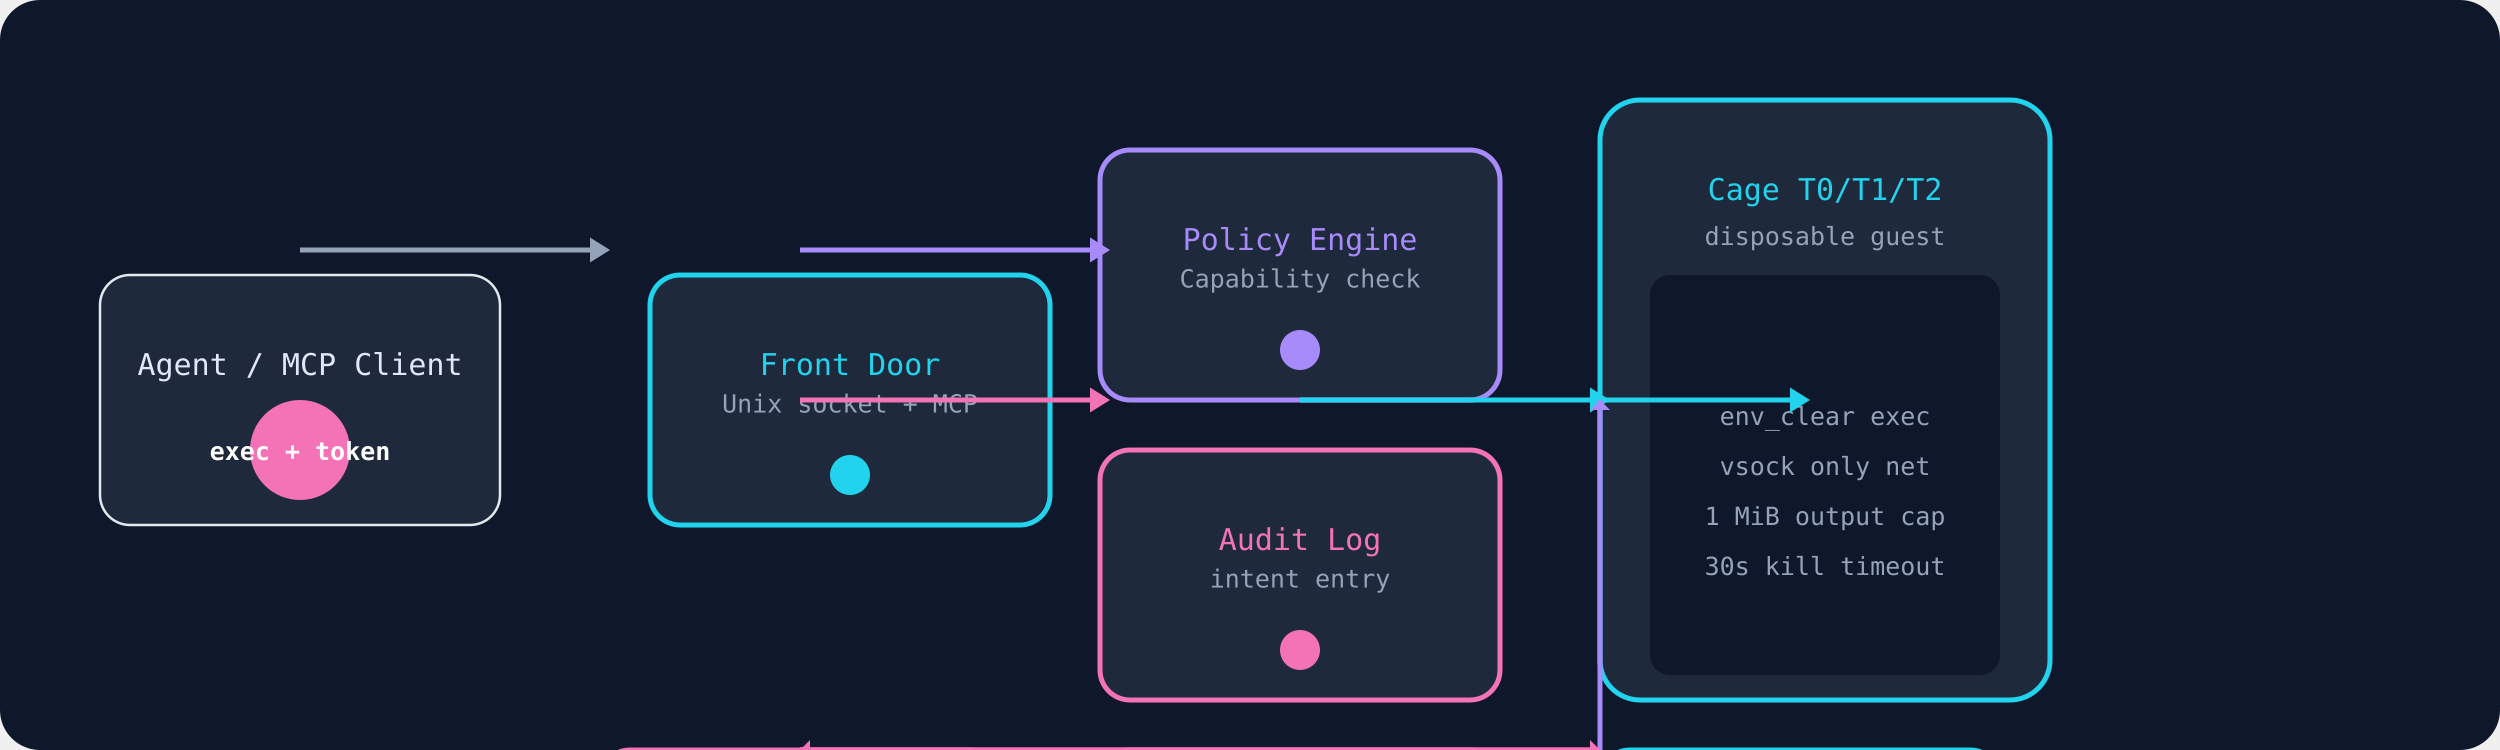
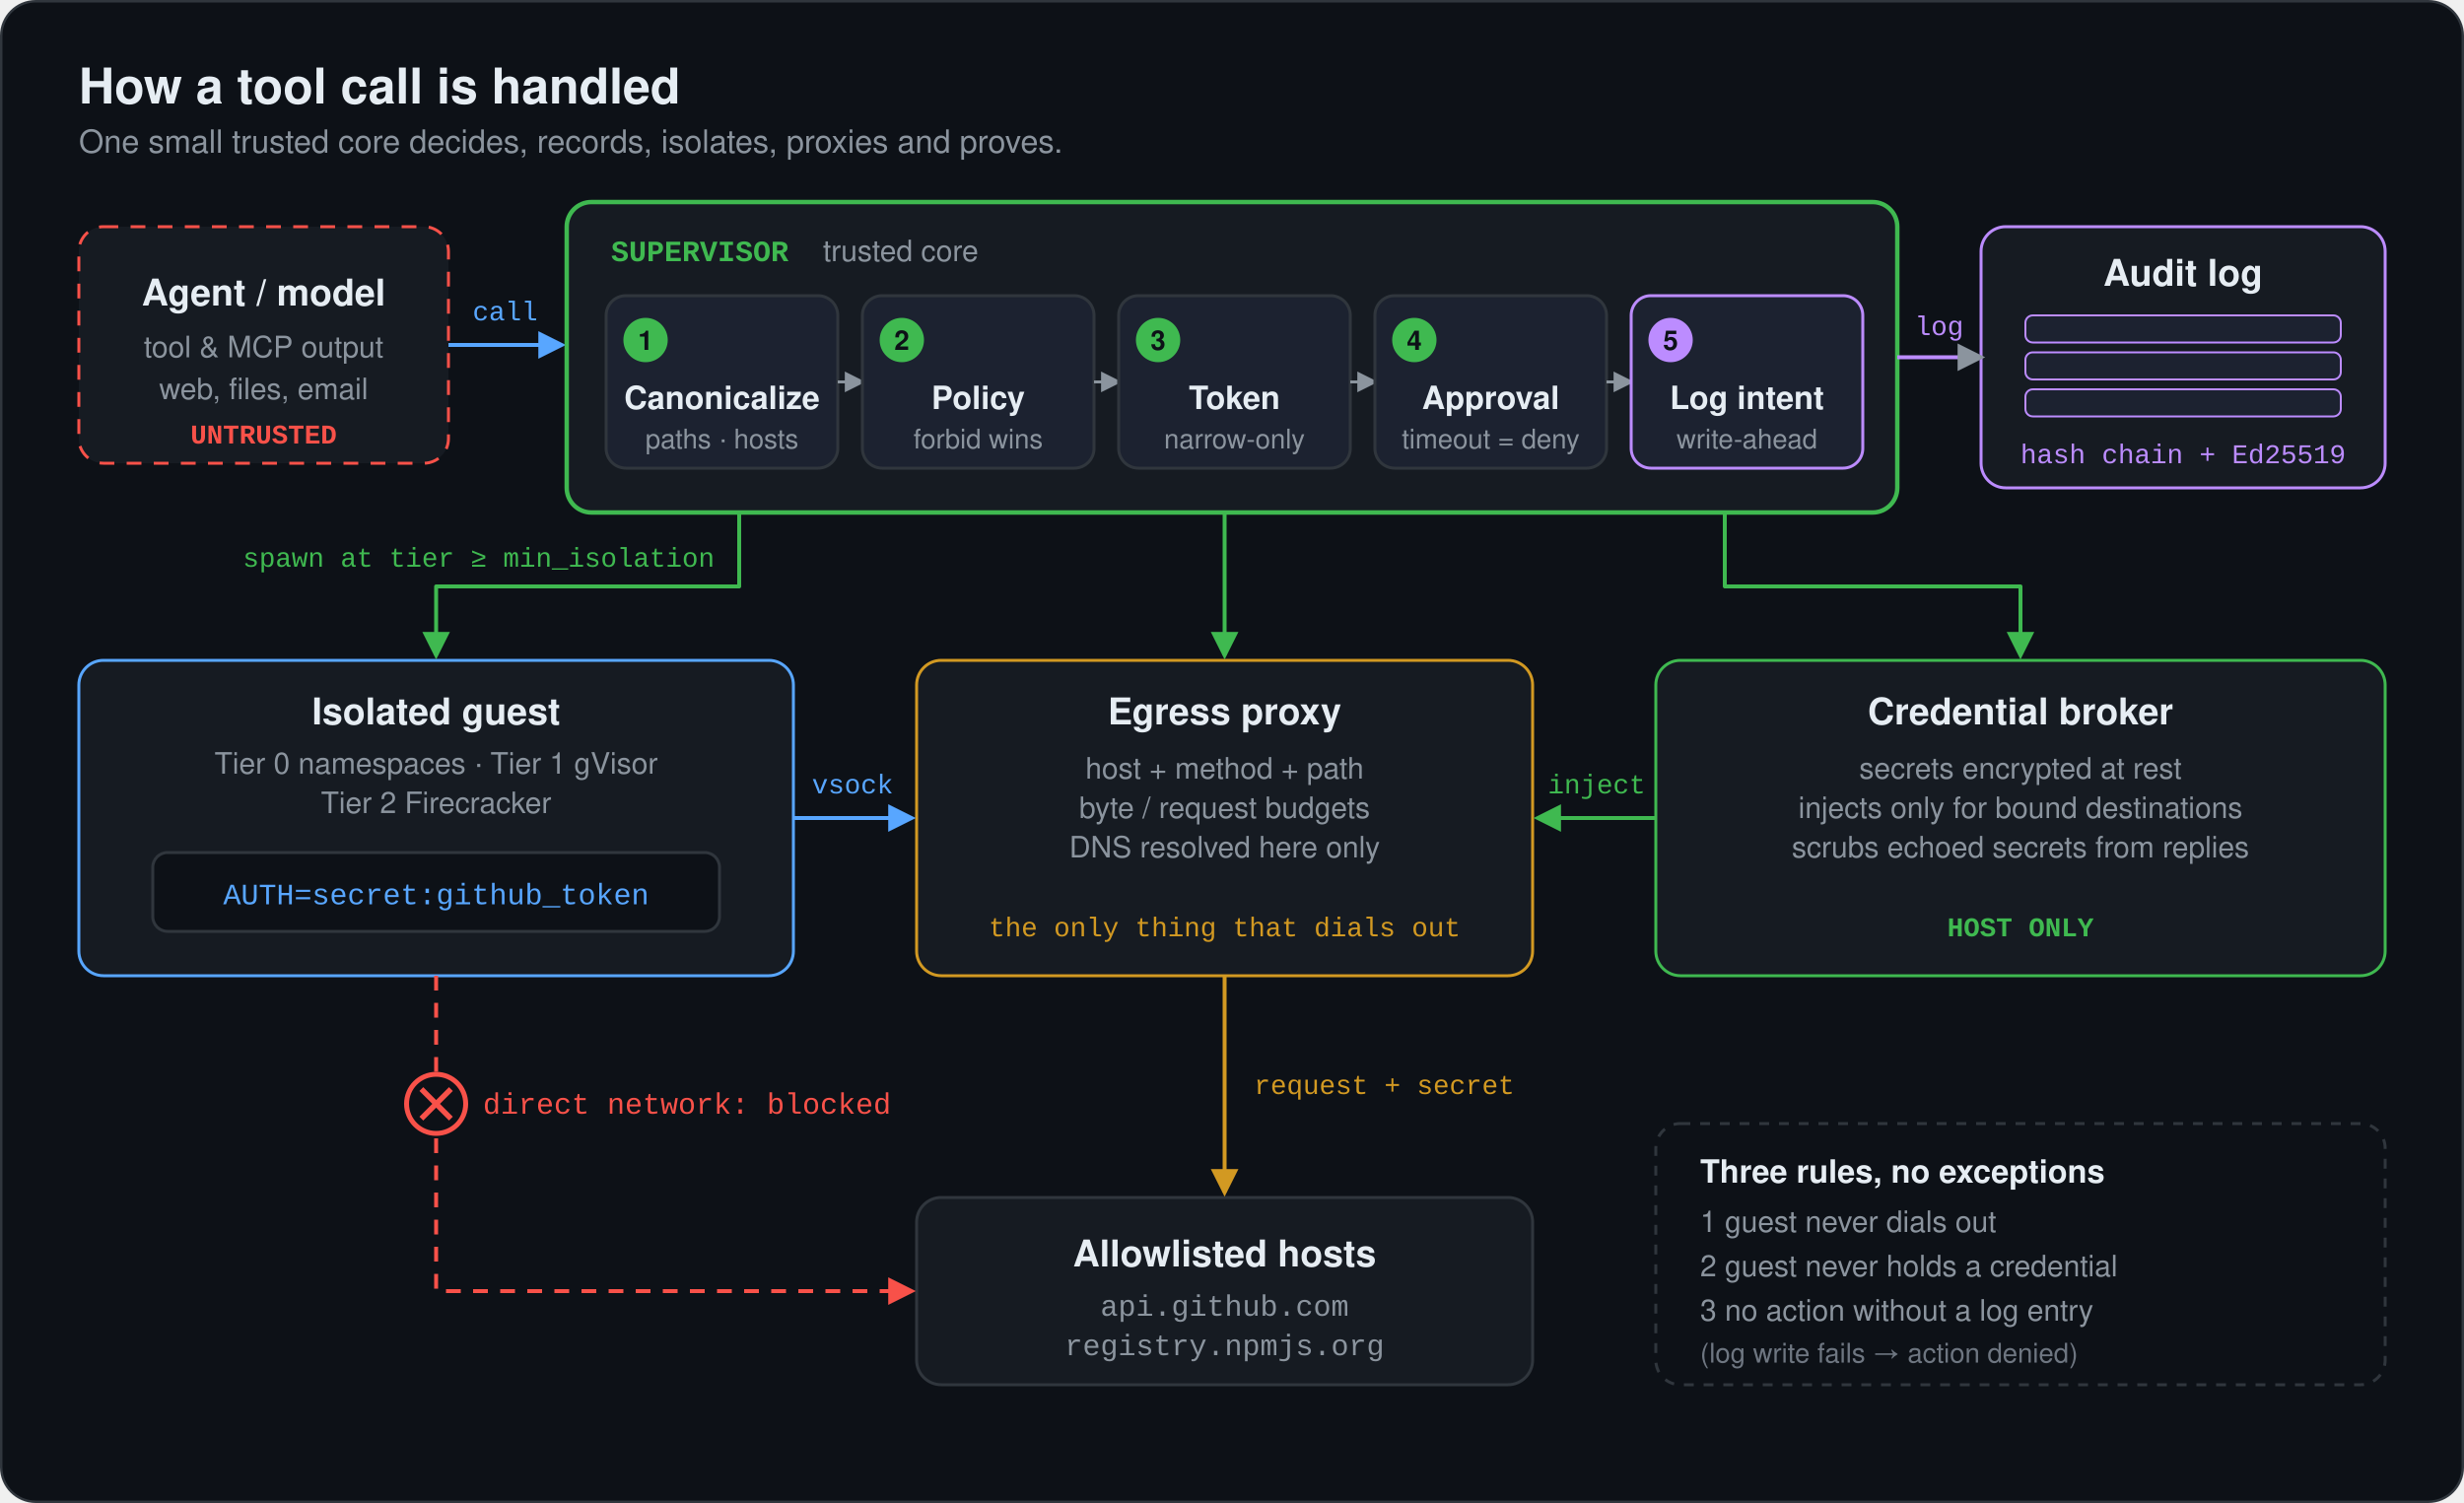
- <svg xmlns="http://www.w3.org/2000/svg" width="1000" height="300" viewBox="0 0 1000 300" role="img" aria-label="how it works">
-   <rect width="1000" height="300" fill="#0f172a" rx="16" />
+ <svg xmlns="http://www.w3.org/2000/svg" viewBox="0 0 1000 610" width="1000" height="610" role="img" aria-labelledby="t d">
+   <style>
+   .sans{font-family:-apple-system,BlinkMacSystemFont,'Segoe UI',Helvetica,Arial,sans-serif}
+   .mono{font-family:ui-monospace,SFMono-Regular,Menlo,Consolas,'Liberation Mono',monospace}
+   .t{fill:#e6edf3} .m{fill:#8b949e} .d{fill:#6e7681}
+   .g{fill:#3fb950} .b{fill:#58a6ff} .r{fill:#f85149} .a{fill:#d29922} .p{fill:#bc8cff}
+   .h1{font-size:20px;font-weight:700} .h2{font-size:15px;font-weight:700}
+   .s{font-size:12px} .xs{font-size:11px} .n{font-size:13px}
+   .bold{font-weight:700}
+ </style>
  <defs>
-     <marker id="arrowhead" markerWidth="10" markerHeight="7" refX="9" refY="3.5" orient="auto">
-       <polygon points="0 0, 10 3.5, 0 7" fill="#94a3b8" />
+     <marker id="ag" viewBox="0 0 10 10" refX="8.5" refY="5" markerWidth="7" markerHeight="7" orient="auto-start-reverse">
+       <path d="M0 0L10 5L0 10z" fill="#3fb950" />
    </marker>
+     <marker id="ab" viewBox="0 0 10 10" refX="8.5" refY="5" markerWidth="7" markerHeight="7" orient="auto-start-reverse">
+       <path d="M0 0L10 5L0 10z" fill="#58a6ff" />
+     </marker>
+     <marker id="am" viewBox="0 0 10 10" refX="8.5" refY="5" markerWidth="7" markerHeight="7" orient="auto-start-reverse">
+       <path d="M0 0L10 5L0 10z" fill="#8b949e" />
+     </marker>
+     <marker id="ar" viewBox="0 0 10 10" refX="8.5" refY="5" markerWidth="7" markerHeight="7" orient="auto-start-reverse">
+       <path d="M0 0L10 5L0 10z" fill="#f85149" />
+     </marker>
+     <marker id="aa" viewBox="0 0 10 10" refX="8.5" refY="5" markerWidth="7" markerHeight="7" orient="auto-start-reverse">
+       <path d="M0 0L10 5L0 10z" fill="#d29922" />
+     </marker>
+     <linearGradient id="hero" x1="0" y1="0" x2="1" y2="1">
+       <stop offset="0" stop-color="#0d1117" />
+       <stop offset="1" stop-color="#13202e" />
+     </linearGradient>
  </defs>
-   <g transform="translate(40, 110)">
-     <rect x="0" y="0" width="160" height="100" rx="12" fill="#1e293b" stroke="#e2e8f0" stroke-width="1" />
-     <text x="80" y="40" text-anchor="middle" font-family="monospace" font-size="12" fill="#e2e8f8">Agent / MCP Client</text>
-     <circle cx="80" cy="70" r="20" fill="#f472b6" />
-     <text x="80" y="74" text-anchor="middle" font-family="monospace" font-size="10" fill="#ffffff" font-weight="bold">exec + token</text>
-   </g>
-   <g transform="translate(260, 110)">
-     <rect x="0" y="0" width="160" height="100" rx="12" fill="#1e293b" stroke="#22d3ee" stroke-width="2" />
-     <text x="80" y="40" text-anchor="middle" font-family="monospace" font-size="12" fill="#22d3ee">Front Door</text>
-     <text x="80" y="55" text-anchor="middle" font-family="monospace" font-size="10" fill="#94a3b8">Unix socket + MCP</text>
-     <circle cx="80" cy="80" r="8" fill="#22d3ee" />
-   </g>
-   <g transform="translate(440, 60)">
-     <rect x="0" y="0" width="160" height="100" rx="12" fill="#1e293b" stroke="#a78bfa" stroke-width="2" />
-     <text x="80" y="40" text-anchor="middle" font-family="monospace" font-size="12" fill="#a78bfa">Policy Engine</text>
-     <text x="80" y="55" text-anchor="middle" font-family="monospace" font-size="10" fill="#94a3b8">Capability check</text>
-     <circle cx="80" cy="80" r="8" fill="#a78bfa" />
-   </g>
-   <g transform="translate(440, 180)">
-     <rect x="0" y="0" width="160" height="100" rx="12" fill="#1e293b" stroke="#f472b6" stroke-width="2" />
-     <text x="80" y="40" text-anchor="middle" font-family="monospace" font-size="12" fill="#f472b6">Audit Log</text>
-     <text x="80" y="55" text-anchor="middle" font-family="monospace" font-size="10" fill="#94a3b8">intent entry</text>
-     <circle cx="80" cy="80" r="8" fill="#f472b6" />
-   </g>
-   <g transform="translate(640, 40)">
-     <rect x="0" y="0" width="180" height="240" rx="16" fill="#1e293b" stroke="#22d3ee" stroke-width="2" />
-     <text x="90" y="40" text-anchor="middle" font-family="monospace" font-size="12" fill="#22d3ee">Cage T0/T1/T2</text>
-     <text x="90" y="58" text-anchor="middle" font-family="monospace" font-size="10" fill="#94a3b8">disposable guest</text>
-     <rect x="20" y="70" width="140" height="160" rx="8" fill="#0f172a" />
-     <text x="90" y="130" text-anchor="middle" font-family="monospace" font-size="10" fill="#94a3b8">env_clear exec</text>
-     <text x="90" y="150" text-anchor="middle" font-family="monospace" font-size="10" fill="#94a3b8">vsock only net</text>
-     <text x="90" y="170" text-anchor="middle" font-family="monospace" font-size="10" fill="#94a3b8">1 MiB output cap</text>
-     <text x="90" y="190" text-anchor="middle" font-family="monospace" font-size="10" fill="#94a3b8">30s kill timeout</text>
-   </g>
-   <g transform="translate(640, 300)">
-     <rect x="0" y="0" width="160" height="100" rx="12" fill="#1e293b" stroke="#22d3ee" stroke-width="2" />
-     <text x="80" y="40" text-anchor="middle" font-family="monospace" font-size="12" fill="#22d3ee">Egress Proxy</text>
-     <text x="80" y="55" text-anchor="middle" font-family="monospace" font-size="10" fill="#94a3b8">DNS + method + path</text>
-     <circle cx="80" cy="80" r="8" fill="#22d3ee" />
-   </g>
-   <g transform="translate(440, 300)">
-     <rect x="0" y="0" width="160" height="100" rx="12" fill="#1e293b" stroke="#a78bfa" stroke-width="2" />
-     <text x="80" y="40" text-anchor="middle" font-family="monospace" font-size="12" fill="#a78bfa">Credential Broker</text>
-     <text x="80" y="55" text-anchor="middle" font-family="monospace" font-size="10" fill="#94a3b8">injects at proxy</text>
-     <circle cx="80" cy="80" r="8" fill="#a78bfa" />
-   </g>
-   <g transform="translate(240, 300)">
-     <rect x="0" y="0" width="160" height="100" rx="12" fill="#1e293b" stroke="#f472b6" stroke-width="2" />
-     <text x="80" y="40" text-anchor="middle" font-family="monospace" font-size="12" fill="#f472b6">Audit Log</text>
-     <text x="80" y="55" text-anchor="middle" font-family="monospace" font-size="10" fill="#94a3b8">outcome entry</text>
-     <circle cx="80" cy="80" r="8" fill="#f472b6" />
-   </g>
-   <line x1="120" y1="100" x2="240" y2="100" stroke="#94a3b8" stroke-width="2" />
-   <polygon points="236,95 244,100 236,105" fill="#94a3b8" />
-   <line x1="320" y1="100" x2="440" y2="100" stroke="#a78bfa" stroke-width="2" />
-   <polygon points="436,95 444,100 436,105" fill="#a78bfa" />
-   <line x1="320" y1="160" x2="440" y2="160" stroke="#f472b6" stroke-width="2" />
-   <polygon points="436,155 444,160 436,165" fill="#f472b6" />
-   <line x1="520" y1="160" x2="640" y2="160" stroke="#22d3ee" stroke-width="2" />
-   <polygon points="636,155 644,160 636,165" fill="#22d3ee" />
-   <line x1="640" y1="160" x2="720" y2="160" stroke="#22d3ee" stroke-width="2" />
-   <polygon points="716,155 724,160 716,165" fill="#22d3ee" />
-   <line x1="640" y1="300" x2="640" y2="160" stroke="#a78bfa" stroke-width="2" />
-   <polygon points="636,164 640,160 644,164" fill="#a78bfa" />
-   <line x1="320" y1="300" x2="640" y2="300" stroke="#f472b6" stroke-width="2" />
-   <polygon points="636,296 640,300 636,304" fill="#f472b6" />
-   <line x1="640" y1="300" x2="320" y2="300" stroke="#f472b6" stroke-width="2" />
-   <polygon points="324,304 320,300 324,296" fill="#f472b6" />
+   <rect x="0.5" y="0.5" width="999" height="609" rx="14" fill="#0d1117" stroke="#30363d" />
+   <text x="32" y="42" class="t h1 sans" text-anchor="start">How a tool call is handled</text>
+   <text x="32" y="62" class="m n sans" text-anchor="start">One small trusted core decides, records, isolates, proxies and proves.</text>
+   <rect x="32" y="92" width="150" height="96" rx="10" fill="#161b22" stroke="#f85149" stroke-width="1.2" stroke-dasharray="6 5" />
+   <text x="107" y="124" class="t h2 sans" text-anchor="middle">Agent / model</text>
+   <text x="107" y="145" class="m s sans" text-anchor="middle">tool &amp; MCP output</text>
+   <text x="107" y="162" class="m s sans" text-anchor="middle">web, files, email</text>
+   <text x="107" y="180" class="r xs mono bold" text-anchor="middle">UNTRUSTED</text>
+   <line x1="182" y1="140" x2="228" y2="140" stroke="#58a6ff" stroke-width="1.6" marker-end="url(#ab)" />
+   <text x="205" y="130" class="b xs mono" text-anchor="middle">call</text>
+   <rect x="230" y="82" width="540" height="126" rx="10" fill="#161b22" stroke="#3fb950" stroke-width="1.8" />
+   <text x="248" y="106" class="g s mono bold" text-anchor="start">SUPERVISOR</text>
+   <text x="334" y="106" class="m s sans" text-anchor="start">trusted core</text>
+   <rect x="246" y="120" width="94" height="70" rx="8" fill="#1c2230" stroke="#30363d" stroke-width="1.2" />
+   <circle cx="262" cy="138" r="9" fill="#3fb950" />
+   <text x="262" y="142" class="sans xs bold" text-anchor="middle" fill="#0d1117">1</text>
+   <text x="293" y="166" class="t n sans bold" text-anchor="middle">Canonicalize</text>
+   <text x="293" y="182" class="m xs sans" text-anchor="middle">paths · hosts</text>
+   <line x1="340" y1="155" x2="350" y2="155" stroke="#8b949e" stroke-width="1.2" marker-end="url(#am)" />
+   <rect x="350" y="120" width="94" height="70" rx="8" fill="#1c2230" stroke="#30363d" stroke-width="1.2" />
+   <circle cx="366" cy="138" r="9" fill="#3fb950" />
+   <text x="366" y="142" class="sans xs bold" text-anchor="middle" fill="#0d1117">2</text>
+   <text x="397" y="166" class="t n sans bold" text-anchor="middle">Policy</text>
+   <text x="397" y="182" class="m xs sans" text-anchor="middle">forbid wins</text>
+   <line x1="444" y1="155" x2="454" y2="155" stroke="#8b949e" stroke-width="1.2" marker-end="url(#am)" />
+   <rect x="454" y="120" width="94" height="70" rx="8" fill="#1c2230" stroke="#30363d" stroke-width="1.2" />
+   <circle cx="470" cy="138" r="9" fill="#3fb950" />
+   <text x="470" y="142" class="sans xs bold" text-anchor="middle" fill="#0d1117">3</text>
+   <text x="501" y="166" class="t n sans bold" text-anchor="middle">Token</text>
+   <text x="501" y="182" class="m xs sans" text-anchor="middle">narrow-only</text>
+   <line x1="548" y1="155" x2="558" y2="155" stroke="#8b949e" stroke-width="1.2" marker-end="url(#am)" />
+   <rect x="558" y="120" width="94" height="70" rx="8" fill="#1c2230" stroke="#30363d" stroke-width="1.2" />
+   <circle cx="574" cy="138" r="9" fill="#3fb950" />
+   <text x="574" y="142" class="sans xs bold" text-anchor="middle" fill="#0d1117">4</text>
+   <text x="605" y="166" class="t n sans bold" text-anchor="middle">Approval</text>
+   <text x="605" y="182" class="m xs sans" text-anchor="middle">timeout = deny</text>
+   <line x1="652" y1="155" x2="662" y2="155" stroke="#8b949e" stroke-width="1.2" marker-end="url(#am)" />
+   <rect x="662" y="120" width="94" height="70" rx="8" fill="#1c2230" stroke="#bc8cff" stroke-width="1.2" />
+   <circle cx="678" cy="138" r="9" fill="#bc8cff" />
+   <text x="678" y="142" class="sans xs bold" text-anchor="middle" fill="#0d1117">5</text>
+   <text x="709" y="166" class="t n sans bold" text-anchor="middle">Log intent</text>
+   <text x="709" y="182" class="m xs sans" text-anchor="middle">write-ahead</text>
+   <rect x="804" y="92" width="164" height="106" rx="10" fill="#161b22" stroke="#bc8cff" stroke-width="1.2" />
+   <text x="886" y="116" class="t h2 sans" text-anchor="middle">Audit log</text>
+   <rect x="822" y="128" width="128" height="11" rx="3" fill="#1c2230" stroke="#bc8cff" stroke-width="0.8" />
+   <rect x="822" y="143" width="128" height="11" rx="3" fill="#1c2230" stroke="#bc8cff" stroke-width="0.8" />
+   <rect x="822" y="158" width="128" height="11" rx="3" fill="#1c2230" stroke="#bc8cff" stroke-width="0.8" />
+   <text x="886" y="188" class="p xs mono" text-anchor="middle">hash chain + Ed25519</text>
+   <line x1="770" y1="145" x2="804" y2="145" stroke="#bc8cff" stroke-width="1.6" marker-end="url(#am)" />
+   <text x="787" y="136" class="p xs mono" text-anchor="middle">log</text>
+   <rect x="32" y="268" width="290" height="128" rx="10" fill="#161b22" stroke="#58a6ff" stroke-width="1.2" />
+   <text x="177" y="294" class="t h2 sans" text-anchor="middle">Isolated guest</text>
+   <text x="177" y="314" class="m s sans" text-anchor="middle">Tier 0 namespaces · Tier 1 gVisor</text>
+   <text x="177" y="330" class="m s sans" text-anchor="middle">Tier 2 Firecracker</text>
+   <rect x="62" y="346" width="230" height="32" rx="6" fill="#0d1117" stroke="#30363d" stroke-width="1.2" />
+   <text x="177" y="367" class="b s mono" text-anchor="middle">AUTH=secret:github_token</text>
+   <rect x="372" y="268" width="250" height="128" rx="10" fill="#161b22" stroke="#d29922" stroke-width="1.2" />
+   <text x="497" y="294" class="t h2 sans" text-anchor="middle">Egress proxy</text>
+   <text x="497" y="316" class="m s sans" text-anchor="middle">host + method + path</text>
+   <text x="497" y="332" class="m s sans" text-anchor="middle">byte / request budgets</text>
+   <text x="497" y="348" class="m s sans" text-anchor="middle">DNS resolved here only</text>
+   <text x="497" y="380" class="a xs mono" text-anchor="middle">the only thing that dials out</text>
+   <rect x="672" y="268" width="296" height="128" rx="10" fill="#161b22" stroke="#3fb950" stroke-width="1.2" />
+   <text x="820" y="294" class="t h2 sans" text-anchor="middle">Credential broker</text>
+   <text x="820" y="316" class="m s sans" text-anchor="middle">secrets encrypted at rest</text>
+   <text x="820" y="332" class="m s sans" text-anchor="middle">injects only for bound destinations</text>
+   <text x="820" y="348" class="m s sans" text-anchor="middle">scrubs echoed secrets from replies</text>
+   <text x="820" y="380" class="g xs mono bold" text-anchor="middle">HOST ONLY</text>
+   <path d="M 300 208 V 238 H 177 V 266" fill="none" stroke="#3fb950" stroke-width="1.6" stroke-linejoin="round" marker-end="url(#ag)" />
+   <text x="290" y="230" class="g xs mono" text-anchor="end">spawn at tier ≥ min_isolation</text>
+   <path d="M 497 208 V 266" fill="none" stroke="#3fb950" stroke-width="1.6" stroke-linejoin="round" marker-end="url(#ag)" />
+   <path d="M 700 208 V 238 H 820 V 266" fill="none" stroke="#3fb950" stroke-width="1.6" stroke-linejoin="round" marker-end="url(#ag)" />
+   <line x1="322" y1="332" x2="370" y2="332" stroke="#58a6ff" stroke-width="1.6" marker-end="url(#ab)" />
+   <text x="346" y="322" class="b xs mono" text-anchor="middle">vsock</text>
+   <line x1="672" y1="332" x2="624" y2="332" stroke="#3fb950" stroke-width="1.6" marker-end="url(#ag)" />
+   <text x="648" y="322" class="g xs mono" text-anchor="middle">inject</text>
+   <rect x="372" y="486" width="250" height="76" rx="10" fill="#161b22" stroke="#30363d" stroke-width="1.2" />
+   <text x="497" y="514" class="t h2 sans" text-anchor="middle">Allowlisted hosts</text>
+   <text x="497" y="534" class="m s mono" text-anchor="middle">api.github.com</text>
+   <text x="497" y="550" class="m s mono" text-anchor="middle">registry.npmjs.org</text>
+   <line x1="497" y1="396" x2="497" y2="484" stroke="#d29922" stroke-width="1.6" marker-end="url(#aa)" />
+   <text x="509" y="444" class="a xs mono" text-anchor="start">request + secret</text>
+   <path d="M 177 396 V 524 H 370" fill="none" stroke="#f85149" stroke-width="1.6" stroke-linejoin="round" stroke-dasharray="6 5" marker-end="url(#ar)" />
+   <circle cx="177" cy="448" r="12" fill="#0d1117" stroke="#f85149" stroke-width="2" />
+   <line x1="171" y1="442" x2="183" y2="454" stroke="#f85149" stroke-width="2.2" />
+   <line x1="183" y1="442" x2="171" y2="454" stroke="#f85149" stroke-width="2.2" />
+   <text x="196" y="452" class="r s mono" text-anchor="start">direct network: blocked</text>
+   <rect x="672" y="456" width="296" height="106" rx="10" fill="none" stroke="#30363d" stroke-width="1.2" stroke-dasharray="4 4" />
+   <text x="690" y="480" class="t n sans bold" text-anchor="start">Three rules, no exceptions</text>
+   <text x="690" y="500" class="m s sans" text-anchor="start">1  guest never dials out</text>
+   <text x="690" y="518" class="m s sans" text-anchor="start">2  guest never holds a credential</text>
+   <text x="690" y="536" class="m s sans" text-anchor="start">3  no action without a log entry</text>
+   <text x="690" y="553" class="d xs sans" text-anchor="start">   (log write fails → action denied)</text>
</svg>
